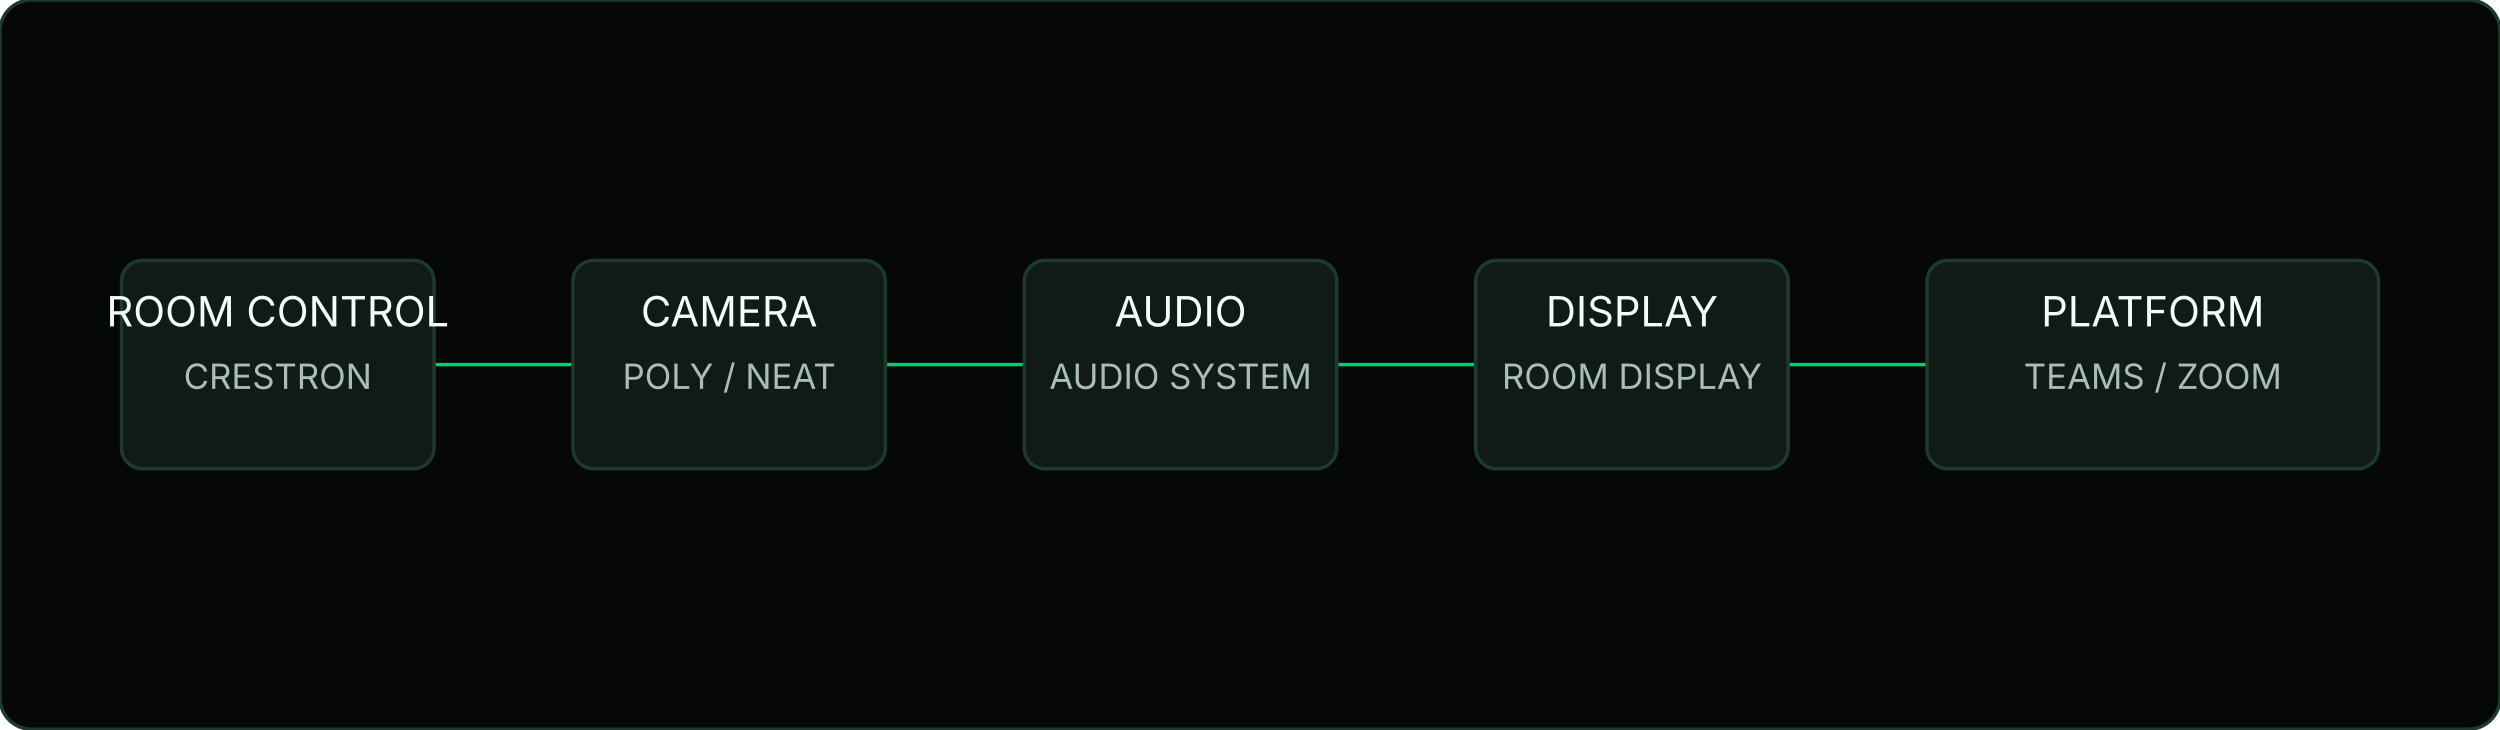
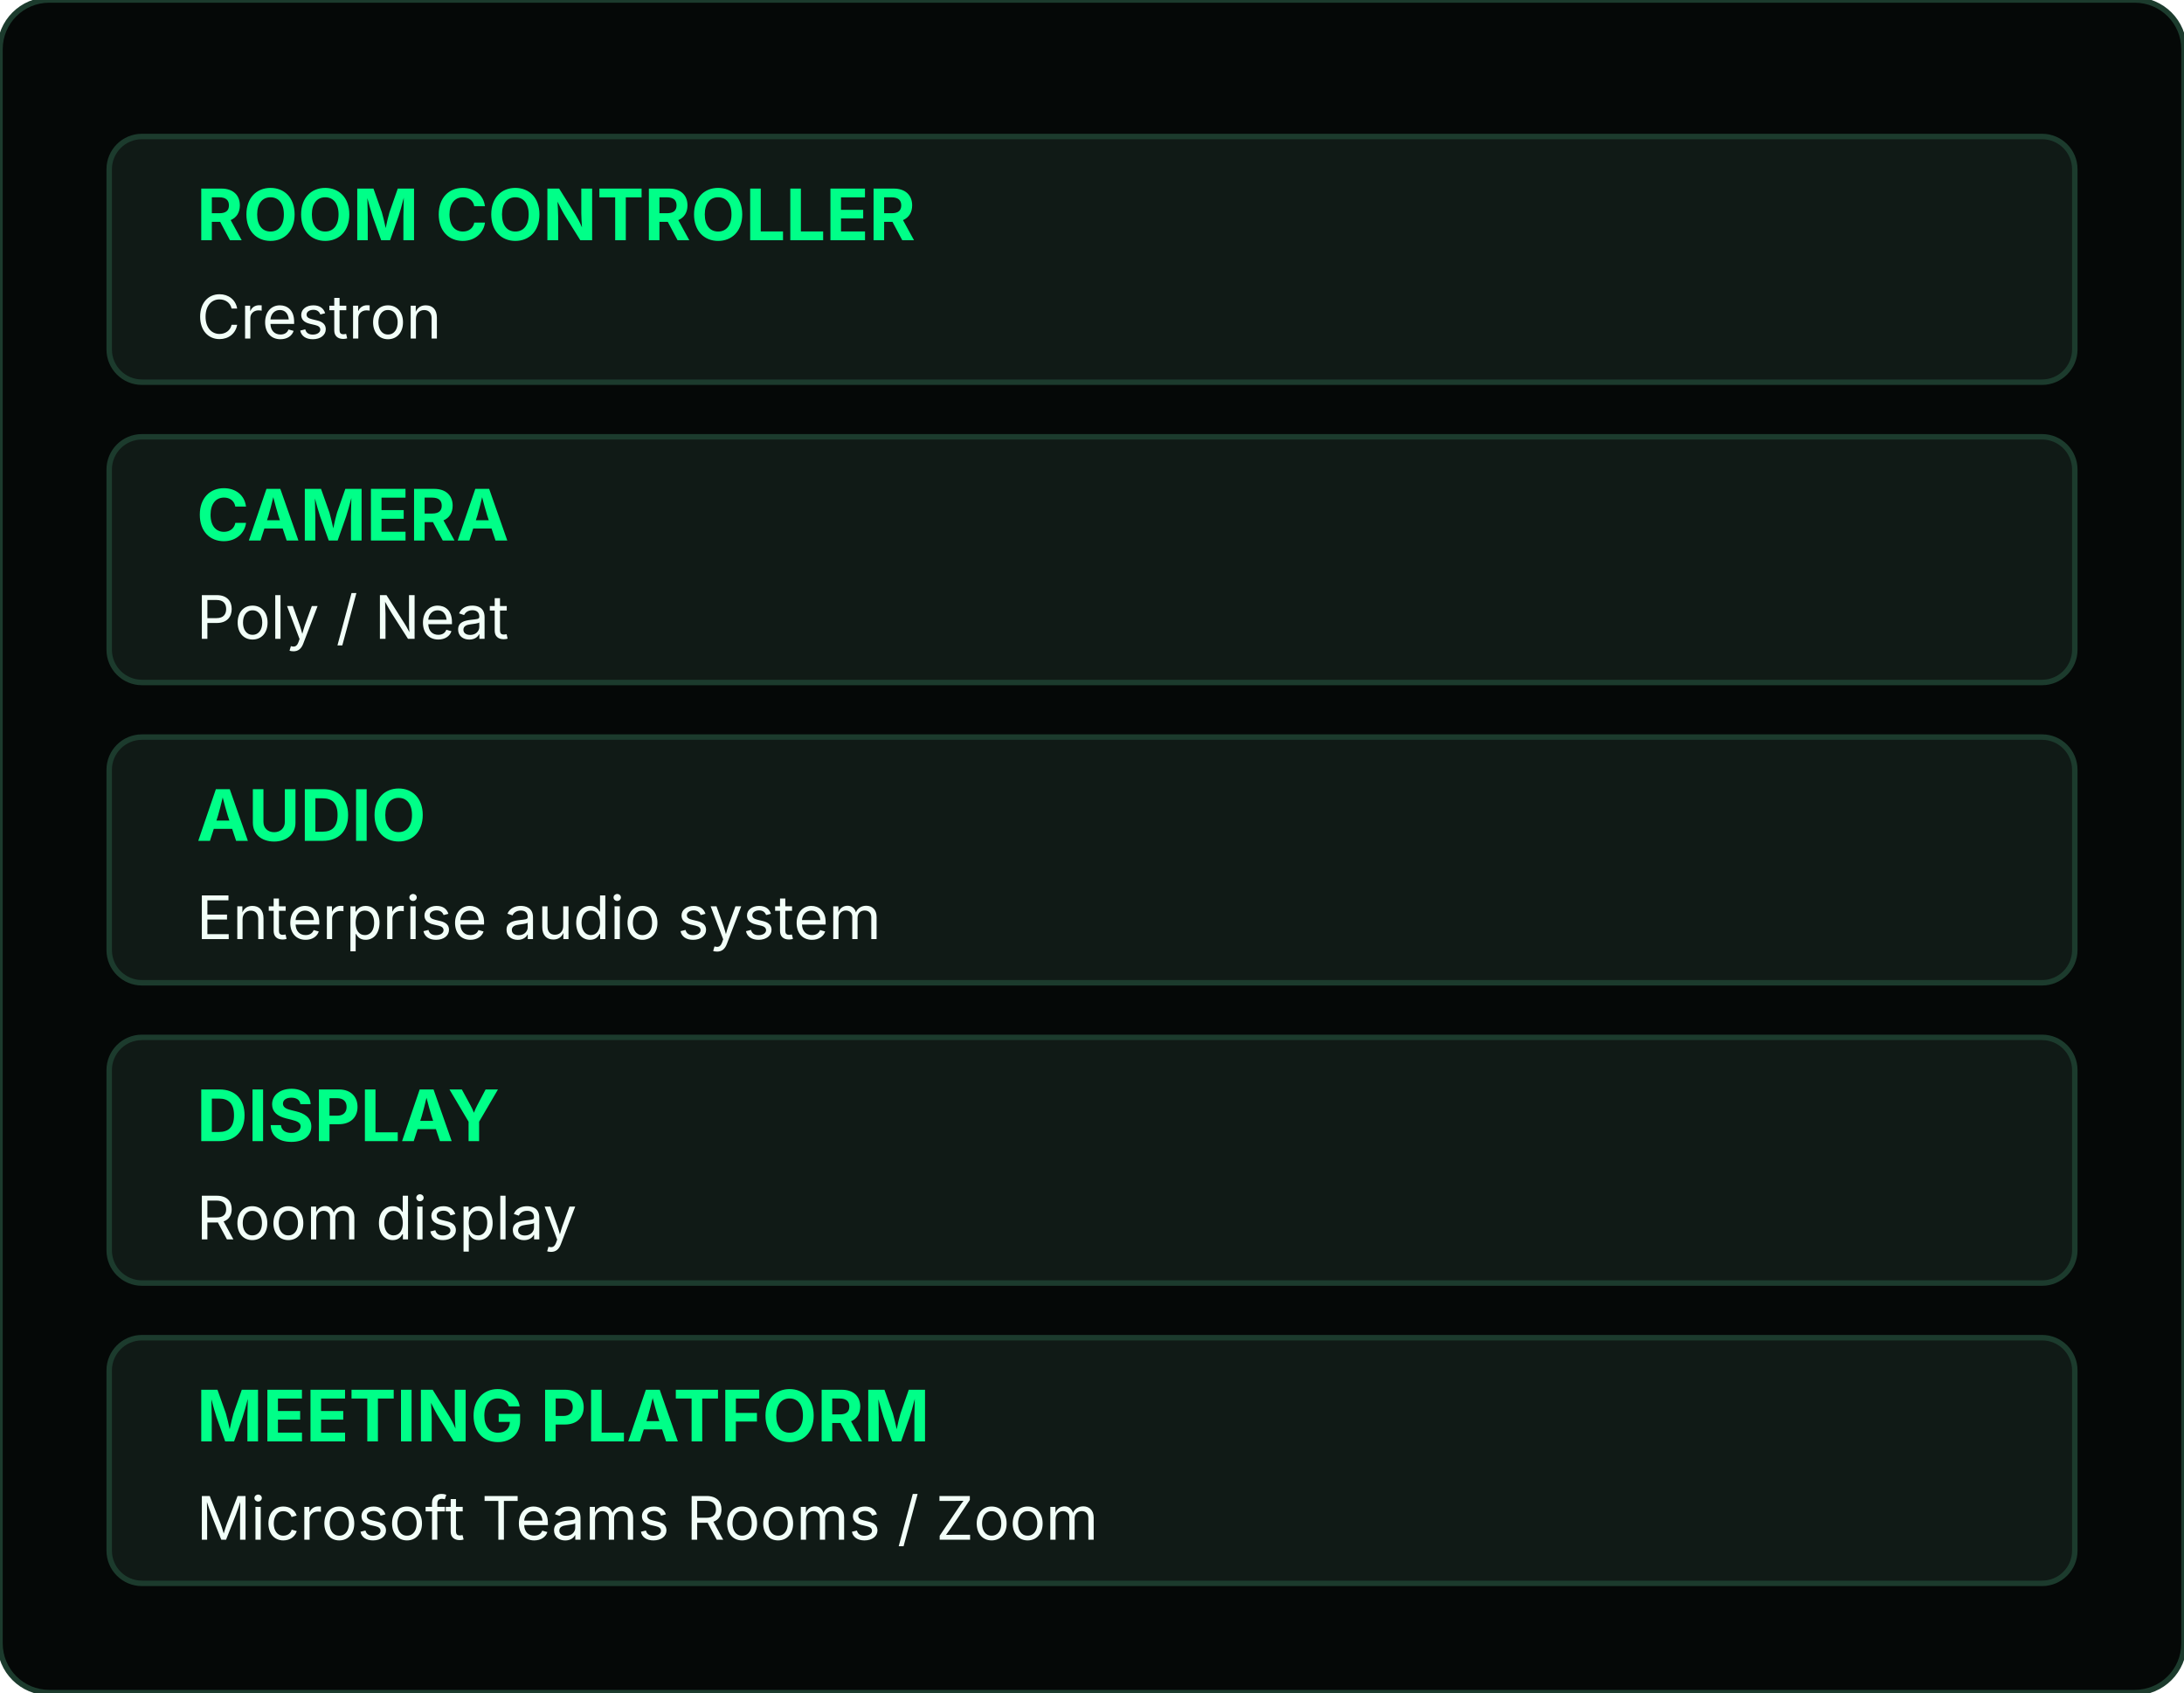
- <svg xmlns="http://www.w3.org/2000/svg" width="1440" height="420" viewBox="0 0 1440 420" role="img" aria-labelledby="title">
-   <rect width="1440" height="420" rx="18" fill="#050807" stroke="#1C3B2D" stroke-width="2" />
-   <g stroke="#00FF88" stroke-width="2" opacity=".8">
-     <line x1="250" y1="210" x2="1190" y2="210" />
+ <svg xmlns="http://www.w3.org/2000/svg" width="800" height="620" viewBox="0 0 800 620" role="img" aria-labelledby="title">
+   <rect width="800" height="620" rx="18" fill="#050807" stroke="#1C3B2D" stroke-width="2" />
+   <g fill="#101A16" stroke="#1C3B2D" stroke-width="2">
+     <rect x="40" y="50" width="720" height="90" rx="12" />
+     <rect x="40" y="160" width="720" height="90" rx="12" />
+     <rect x="40" y="270" width="720" height="90" rx="12" />
+     <rect x="40" y="380" width="720" height="90" rx="12" />
+     <rect x="40" y="490" width="720" height="90" rx="12" />
  </g>
-   <g fill="#101A16" stroke="#1C3B2D" stroke-width="2">
-     <rect x="70" y="150" width="180" height="120" rx="12" />
-     <rect x="330" y="150" width="180" height="120" rx="12" />
-     <rect x="590" y="150" width="180" height="120" rx="12" />
-     <rect x="850" y="150" width="180" height="120" rx="12" />
-     <rect x="1110" y="150" width="260" height="120" rx="12" />
-   </g>
-   <g font-family="Inter, Segoe UI, Arial, sans-serif" text-anchor="middle" fill="#F2FFF8" font-size="24">
-     <text x="160" y="188">ROOM CONTROL</text>
-     <text x="420" y="188">CAMERA</text>
-     <text x="680" y="188">AUDIO</text>
-     <text x="940" y="188">DISPLAY</text>
-     <text x="1240" y="188">PLATFORM</text>
-   </g>
-   <g font-family="Inter, Segoe UI, Arial, sans-serif" text-anchor="middle" fill="#A9BFB3" font-size="20">
-     <text x="160" y="224">CRESTRON</text>
-     <text x="420" y="224">POLY / NEAT</text>
-     <text x="680" y="224">AUDIO SYSTEM</text>
-     <text x="940" y="224">ROOM DISPLAY</text>
-     <text x="1240" y="224">TEAMS / ZOOM</text>
+   <g font-family="Inter, Segoe UI, Arial, sans-serif" fill="#F2FFF8">
+     <g fill="#00FF88" font-size="26" font-weight="700">
+       <text x="72" y="88">ROOM CONTROLLER</text>
+       <text x="72" y="198">CAMERA</text>
+       <text x="72" y="308">AUDIO</text>
+       <text x="72" y="418">DISPLAY</text>
+       <text x="72" y="528">MEETING PLATFORM</text>
+     </g>
+     <g font-size="22">
+       <text x="72" y="124">Crestron</text>
+       <text x="72" y="234">Poly / Neat</text>
+       <text x="72" y="344">Enterprise audio system</text>
+       <text x="72" y="454">Room display</text>
+       <text x="72" y="564">Microsoft Teams Rooms / Zoom</text>
+     </g>
  </g>
</svg>
